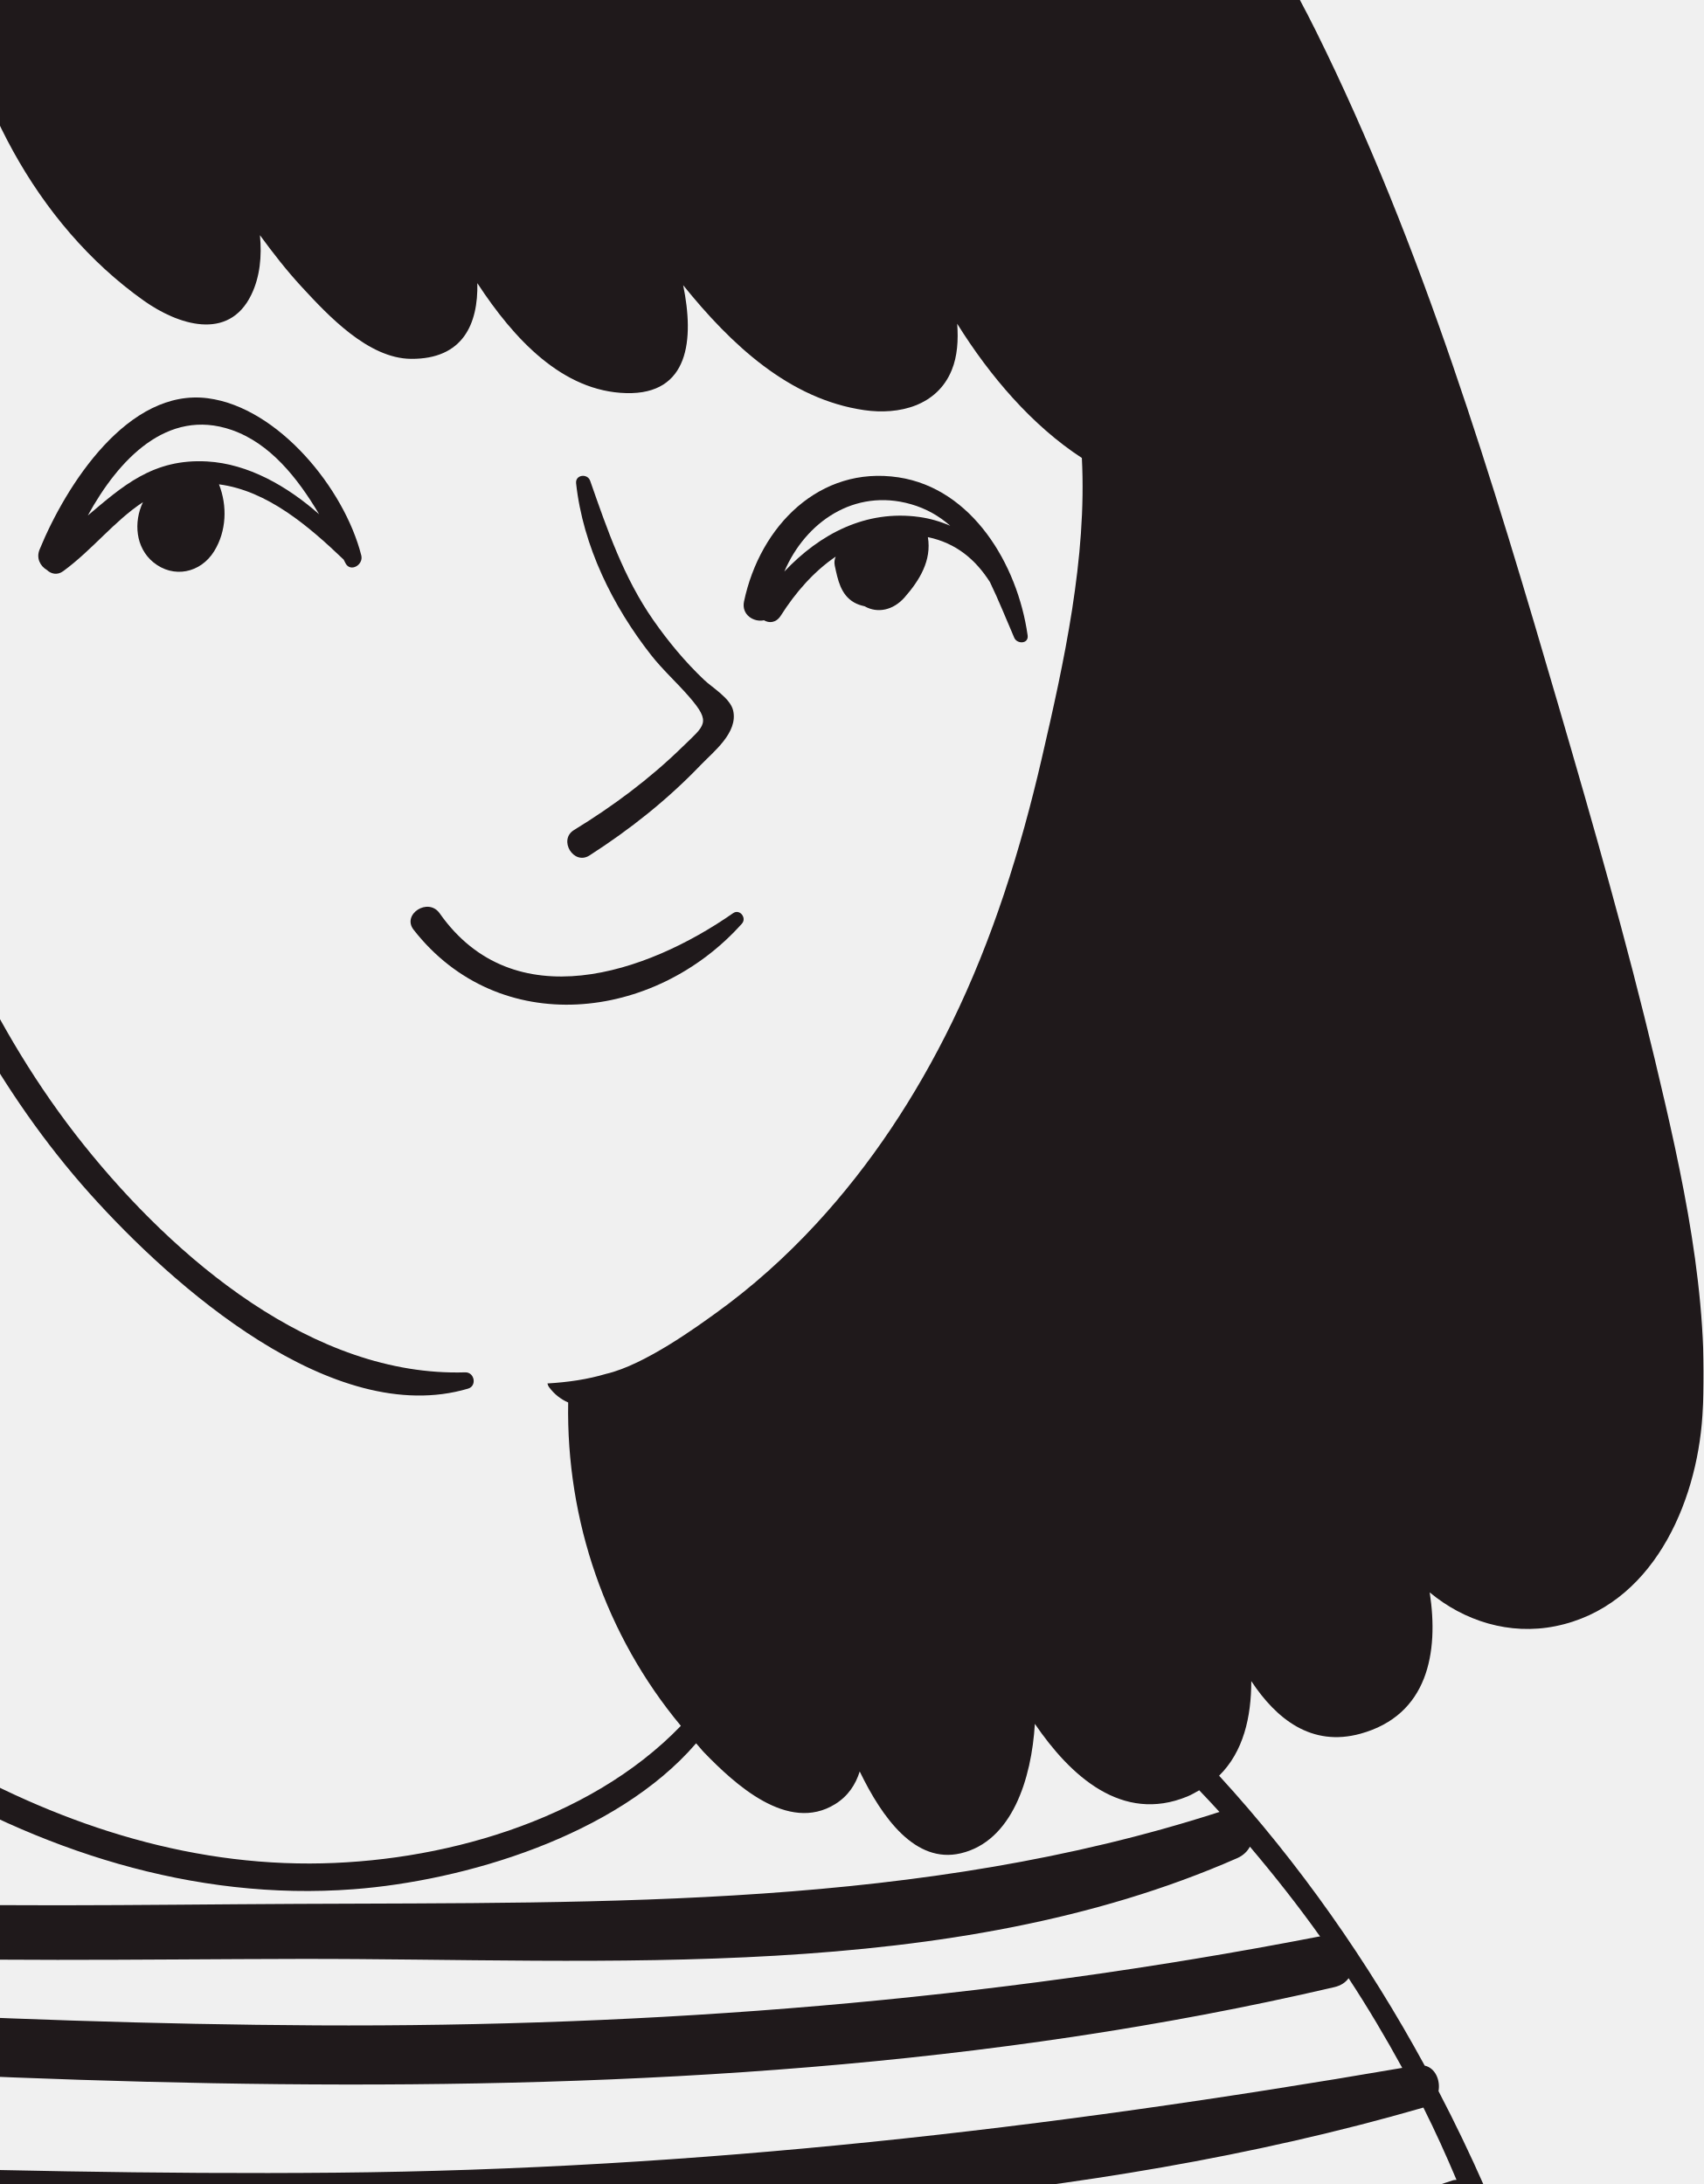
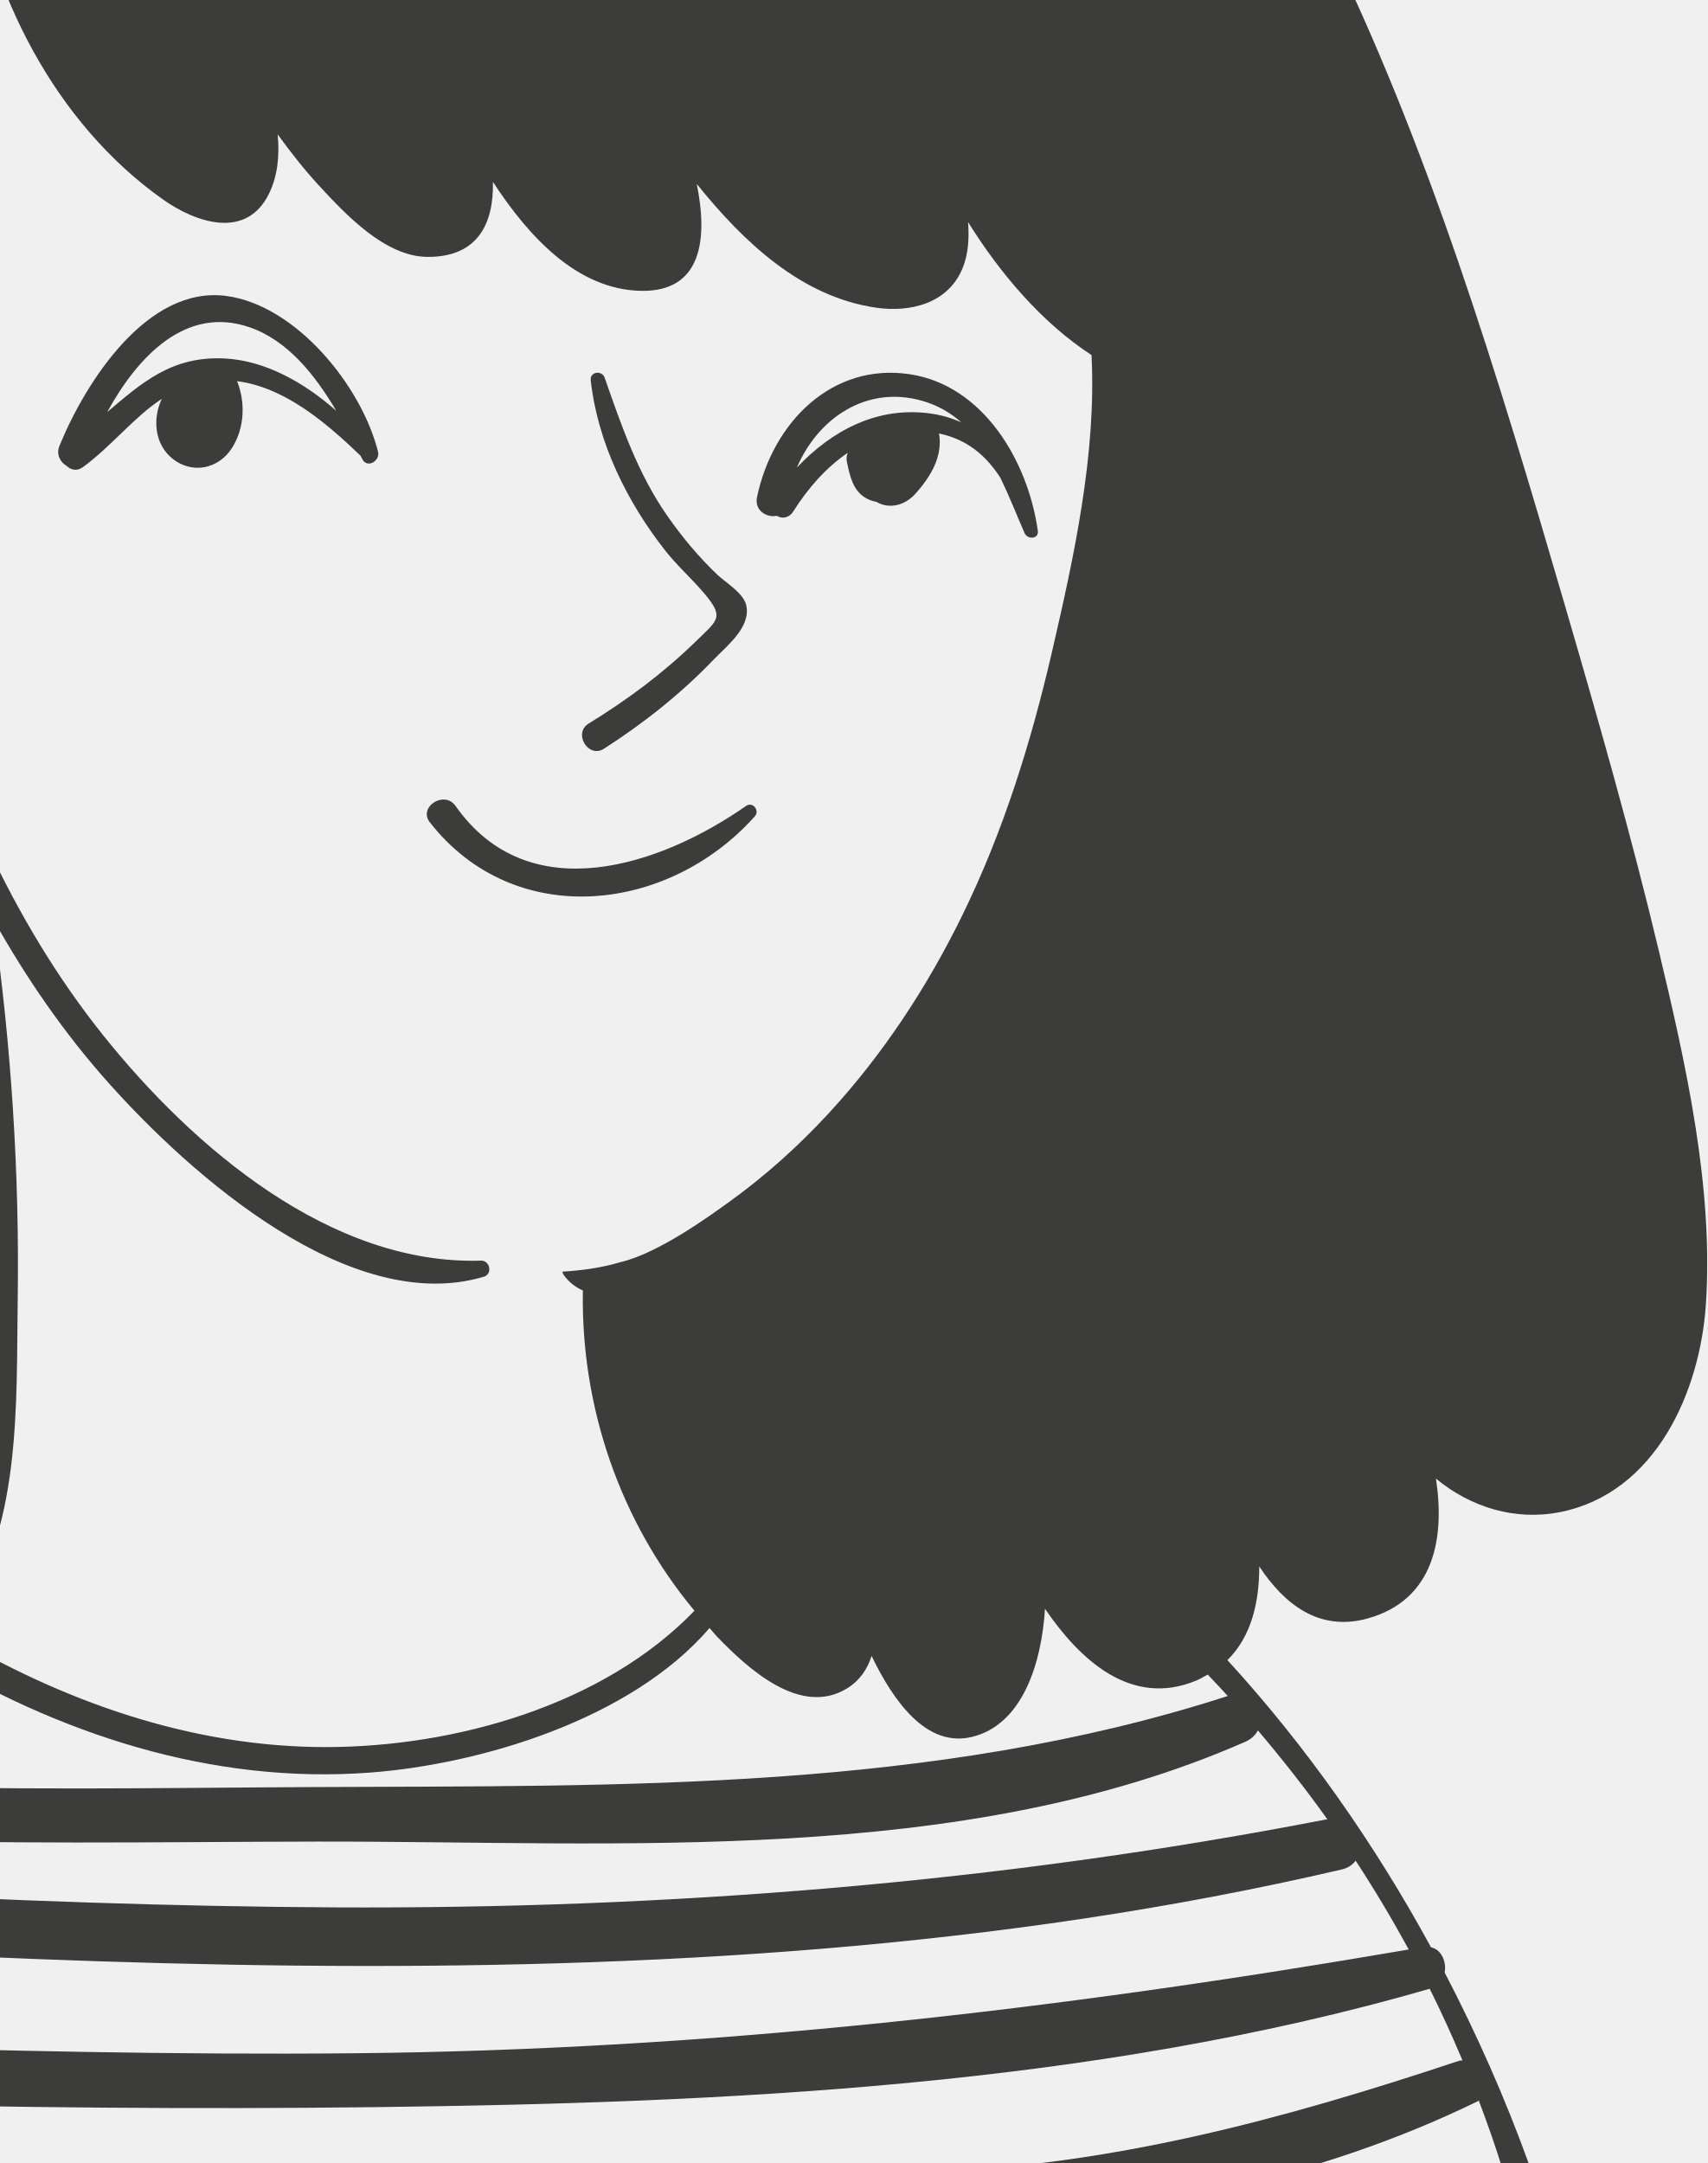
- <svg xmlns="http://www.w3.org/2000/svg" xmlns:xlink="http://www.w3.org/1999/xlink" width="195px" height="250px" viewBox="0 0 195 250" version="1.1">
+ <svg xmlns="http://www.w3.org/2000/svg" xmlns:xlink="http://www.w3.org/1999/xlink" width="176px" height="223px" viewBox="0 0 176 223" version="1.1">
  <defs>
-     <polygon id="path-1" points="7.81644933e-15 0 295.964 0 295.964 327.354 0 327.354" />
+     <polygon id="path-1" points="6.9722728e-15 0 264 0 264 292 0 292" />
  </defs>
  <g id="home" stroke="none" stroke-width="1" fill="none" fill-rule="evenodd">
-     <g id="Tablet" transform="translate(-66, -2358)">
-       <g id="hausfrau" transform="translate(-35, 2301)">
-         <g id="Page-1">
-           <g id="Group-15" transform="translate(0, 0.482063)">
+     <g id="Mobile-Portrait-Copy-2" transform="translate(-49, -3102)">
+       <g id="unfreiw.-hausfrau" transform="translate(29, 3082)">
+         <g id="Page-1" transform="translate(20, 20)">
+           <g id="Group-15" transform="translate(0, 0.43)">
            <g id="Group-14">
-               <g>
+               <g id="Hausfrau" transform="translate(-88, -61)">
                <mask id="mask-2" fill="white">
                  <use xlink:href="#path-1" />
                </mask>
                <g id="Clip-13" />
-                 <path d="M240.553,263.928 C206.345,274.974 170.643,274.281 135.017,274.452 C98.999,274.623 61.333,275.926 26.194,266.992 C26.134,266.977 26.081,266.979 26.024,266.966 C27.76,262.847 29.686,258.88 31.753,255.017 C32.816,256.244 34.084,257.302 35.613,258.129 C44.47,262.907 51.468,257.077 56.55,248.924 C58.812,253.407 62.179,257.246 66.874,259.769 C74.238,263.725 83.265,263.585 89.785,258.786 C105.305,268.303 123.1,274.173 141.488,272.775 C154.013,271.823 171.495,266.735 180.661,256.071 C180.973,256.412 181.248,256.78 181.57,257.114 C185.039,260.694 191.15,266.393 196.568,263.036 C198.061,262.111 198.915,260.789 199.384,259.294 C201.961,264.625 205.754,269.88 210.933,268.668 C216.825,267.289 219.045,260.122 219.427,253.846 C223.489,259.8 229.403,265.246 236.876,262.158 C237.372,261.952 237.799,261.698 238.236,261.449 C239.014,262.263 239.789,263.088 240.553,263.928 M244.037,267.906 C246.844,271.22 249.538,274.637 252.067,278.186 C251.998,278.196 251.935,278.192 251.866,278.206 C214,285.556 175.859,288.557 137.308,288.36 C118.644,288.264 99.988,287.574 81.35,286.612 C72.032,286.133 62.716,285.585 53.402,285.01 C43.528,284.4 32.835,284.834 23.605,280.81 C22.69,280.412 21.822,280.428 21.062,280.69 C21.851,278.106 22.693,275.536 23.621,272.991 C23.662,272.878 23.712,272.772 23.755,272.659 C24.042,272.85 24.366,273.012 24.759,273.112 C60.504,282.199 98.652,280.813 135.258,280.753 C170.385,280.695 209.672,283.677 242.592,269.214 C243.277,268.912 243.743,268.443 244.037,267.906 M255.329,282.961 C257.519,286.296 259.553,289.727 261.468,293.226 C220.767,300.218 180.799,304.839 139.407,305.222 C98.279,305.603 57.219,303.283 16.114,302.491 C16.94,297.057 18.045,291.667 19.45,286.344 C19.702,286.561 19.988,286.761 20.35,286.915 C35.949,293.578 55.635,291.916 72.284,292.851 C92.474,293.985 112.683,294.89 132.906,295.089 C173.354,295.486 214.188,293.198 253.692,283.985 C254.462,283.805 254.99,283.432 255.329,282.961 M267.679,306.045 C267.543,306.066 267.412,306.045 267.272,306.093 C246.803,312.917 226.874,318.284 205.163,318.984 C185.248,319.628 165.248,319.122 145.324,319.141 C124.663,319.162 104.001,319.182 83.34,319.202 C61.384,319.224 37.545,321.782 15.962,317.274 C15.465,317.171 15.008,317.177 14.589,317.255 C14.749,314.391 14.963,311.53 15.28,308.68 C15.586,308.788 15.912,308.867 16.28,308.883 C58.091,310.599 100.117,311.962 141.962,311.447 C182.399,310.949 224.796,309.073 263.889,297.768 C265.25,300.482 266.499,303.25 267.679,306.045 M269.558,310.679 C270.578,313.363 271.53,316.07 272.371,318.812 C272.389,318.872 272.43,318.904 272.452,318.959 C264.535,325.333 254.018,326.357 244.287,327.738 C233.432,329.279 222.53,330.451 211.602,331.328 C189.714,333.081 167.746,333.648 145.795,333.786 C123.785,333.926 101.772,333.683 79.76,333.549 C68.725,333.481 57.691,333.431 46.657,333.38 C36.071,333.328 24.352,334.552 14.382,330.335 C14.322,328.184 14.325,326.036 14.351,323.887 C14.372,323.891 14.388,323.9 14.407,323.905 C35.232,328.19 57.668,325.966 78.829,325.923 L147.96,325.788 C188.611,325.707 231.783,329.128 269.448,310.766 C269.495,310.743 269.514,310.704 269.558,310.679 M14.812,207.374 C13.216,195.195 13.973,182.727 15.116,170.547 C15.865,162.554 16.782,154.547 17.822,146.546 C17.028,166.123 17.267,185.746 17.852,205.321 C18.007,210.459 18.254,216.775 20.594,221.648 C19.962,221.591 19.363,221.379 18.815,220.967 C15.644,218.58 15.245,210.677 14.812,207.374 M129.757,90.261 C130.75,88.214 130.979,85.857 130.747,83.44 C132.239,85.483 133.794,87.48 135.517,89.348 C138.547,92.63 143.138,97.557 148.037,97.595 C153.991,97.641 155.725,93.592 155.625,88.929 C159.827,95.357 165.394,101.336 172.669,101.518 C179.881,101.701 180.45,95.365 179.181,89.165 C184.662,95.968 191.327,102.223 199.896,103.465 C203.899,104.044 208.249,102.967 209.913,98.884 C210.564,97.286 210.678,95.46 210.539,93.576 C214.261,99.549 219.102,105.231 224.805,108.941 C225.391,120.375 222.779,132.267 220.209,143.362 C217.798,153.77 214.603,164.018 209.902,173.632 C205.825,181.97 200.693,189.799 194.391,196.621 C190.893,200.409 187.038,203.87 182.851,206.876 C180.953,208.238 174.794,212.766 170.357,213.782 C168.226,214.422 165.986,214.74 163.644,214.88 C163.692,215.026 163.736,215.173 163.84,215.312 C164.449,216.136 165.193,216.692 166.02,217.06 C165.781,230.546 170.32,243.749 178.916,254.073 C168.321,265.065 151.157,269.793 136.468,269.831 C120.756,269.873 105.726,264.513 92.374,256.491 C92.835,256 93.276,255.484 93.693,254.932 C101.189,245.026 100.523,230.068 100.699,218.322 C100.921,203.561 99.963,188.808 97.901,174.197 C101.685,180.953 106.085,187.359 111.324,193.206 C120.731,203.704 139.115,220.054 154.564,215.473 C155.61,215.162 155.298,213.576 154.24,213.609 C136.845,214.147 120.946,200.51 110.603,187.592 C99.934,174.27 93.169,158.306 88.396,142.025 C88.357,141.891 88.28,141.806 88.222,141.697 C88.59,140.638 88.028,139.19 86.591,139.274 C77.9,139.777 71.081,121.6 68.843,115.179 C68.192,113.311 66.764,110.29 66.948,108.246 C67.79,98.922 75.273,104.309 77.849,106.764 C80.043,108.855 81.56,111.382 83.103,113.912 C82.978,114.207 82.928,114.542 83.025,114.911 C83.849,118.077 86.668,121.334 90.211,119.323 C95.309,116.429 91.465,107.999 90.621,104.034 C88.549,94.297 87.34,84.186 88.43,74.24 C89.306,66.25 91.928,59.246 95.321,52.132 C97.412,67.065 104.987,82.087 117.457,90.935 C121.304,93.666 127.145,95.646 129.757,90.261 M290.382,177.84 C287.164,164.339 283.335,150.959 279.449,137.638 C271.808,111.457 263.77,84.646 251.629,60.149 C241.555,39.825 226.777,22.798 207.085,11.388 C197.897,6.066 187.882,2.037 177.55,-0.402 C175.847,-0.804 174.13,-1.137 172.405,-1.438 C158.341,-7.127 140.517,-2.921 126.749,1.3 C126.536,1.364 126.379,1.475 126.227,1.586 C108.268,-7.136 86.877,-6.253 69.149,2.909 C56.475,9.461 47.981,19.812 41.739,31.765 C36.026,39.079 31.314,47.219 27.609,55.546 C17.308,78.703 12.489,104.316 8.087,129.15 C3.499,155.035 -2.217,182.313 0.881,208.678 C2.036,218.503 4.223,231.371 14.854,235.281 C19.237,236.892 23.53,236.37 27.523,234.618 C26.905,240.802 27.263,246.931 29.547,251.643 C26.276,257.823 23.442,264.174 21.066,270.421 C13.666,289.881 10.208,310.597 10.833,331.409 C10.833,331.425 10.841,331.435 10.843,331.451 C10.731,332.113 10.982,332.805 11.786,333.183 C21.324,337.674 31.781,337.084 42.072,337.133 C53.894,337.189 65.716,337.25 77.538,337.29 C101.119,337.367 124.706,337.576 148.285,337.323 C171.8,337.072 195.33,336.278 218.748,334.04 C230.243,332.943 241.762,331.606 253.133,329.571 C261.123,328.143 268.926,326.038 274.588,319.88 C274.704,319.753 274.783,319.624 274.83,319.494 C275.292,319.15 275.559,318.578 275.305,317.878 C272.624,310.466 269.373,303.087 265.618,295.886 C265.844,294.643 265.258,293.241 264.039,292.967 C257.569,281.091 249.687,269.795 240.511,259.781 C243.296,257.037 244.195,253.064 244.192,248.951 C247.058,253.289 251.087,256.516 256.684,254.975 C264.411,252.848 265.665,245.682 264.611,238.797 C268.542,242.069 273.737,243.731 279.016,242.662 C290.024,240.433 295.162,228.729 295.818,218.574 C296.692,205.047 293.5,190.923 290.382,177.84" id="Fill-12" fill="#1F191B" mask="url(#mask-2)" />
-                 <path d="M181.204,144.069 C177.368,148.075 173.069,151.482 168.457,154.442 C166.645,155.606 164.857,152.65 166.686,151.531 C171.143,148.803 175.31,145.709 179.091,142.018 C181.66,139.511 182.455,139.268 179.868,136.279 C178.443,134.635 176.838,133.202 175.482,131.47 C171.133,125.912 167.715,119.048 166.928,111.848 C166.819,110.846 168.229,110.678 168.537,111.556 C170.498,117.157 172.368,122.633 175.767,127.509 C177.496,129.985 179.41,132.285 181.58,134.346 C182.515,135.235 184.568,136.435 184.897,137.841 C185.492,140.375 182.632,142.577 181.204,144.069" id="Fill-2" fill="#1F191B" mask="url(#mask-2)" />
-                 <path d="M148.332,162.945 C146.953,161.18 150.004,159.201 151.314,161.065 C159.785,173.122 174.988,167.959 184.893,161.048 C185.647,160.52 186.488,161.591 185.903,162.246 C175.897,173.458 158.113,175.467 148.332,162.945" id="Fill-4" fill="#1F191B" mask="url(#mask-2)" />
-                 <path d="M209.746,116.703 C208.606,116.21 207.406,115.863 206.187,115.695 C200.08,114.853 194.822,117.632 190.755,121.945 C193.184,116.256 198.785,112.394 205.225,114.226 C207.019,114.736 208.491,115.604 209.746,116.703 M218.599,129.242 C217.436,121.056 212.214,112.426 203.811,111.158 C194.825,109.802 187.98,116.692 186.146,125.353 C185.815,126.916 187.292,127.772 188.423,127.519 C189.012,127.874 189.82,127.83 190.354,126.987 C192.046,124.318 194.149,121.922 196.636,120.233 C196.511,120.53 196.441,120.865 196.529,121.269 C196.88,122.904 197.208,124.595 198.736,125.478 C199.109,125.695 199.521,125.824 199.941,125.915 C201.428,126.765 203.229,126.366 204.512,124.906 C206.227,122.957 207.634,120.668 207.183,118.003 C210.417,118.679 212.646,120.572 214.287,123.151 C215.3,125.244 216.166,127.448 217.067,129.521 C217.398,130.281 218.742,130.236 218.599,129.242" id="Fill-6" fill="#1F191B" mask="url(#mask-2)" />
-                 <path d="M137.522,115.386 C133.853,112.151 129.393,109.61 124.715,109.341 C118.511,108.986 115.005,112.192 111.048,115.527 C114.572,109.099 120.14,103.193 127.491,105.727 C131.896,107.247 135.043,111.207 137.522,115.386 M142.345,120.101 C140.406,112.434 132.841,103.178 124.809,102.109 C115.688,100.897 108.57,112.006 105.529,119.424 C105.115,120.434 105.63,121.331 106.353,121.753 C106.842,122.216 107.544,122.401 108.238,121.894 C111.584,119.445 114.081,116.151 117.358,114.003 C116.267,116.293 116.513,119.209 118.536,120.872 C120.84,122.768 123.961,122.123 125.511,119.609 C126.924,117.319 127.031,114.421 126.059,111.96 C131.585,112.675 136.326,116.749 140.328,120.576 C140.394,120.707 140.466,120.847 140.531,120.976 C141.084,122.078 142.616,121.181 142.345,120.101" id="Fill-8" fill="#1F191B" mask="url(#mask-2)" />
+                 <path d="M214.573,235.424 C184.06,245.277 152.214,244.659 120.435,244.811 C88.307,244.963 54.709,246.126 23.365,238.157 C23.311,238.144 23.264,238.145 23.213,238.133 C24.762,234.459 26.48,230.921 28.324,227.476 C29.272,228.57 30.403,229.513 31.767,230.251 C39.667,234.513 45.909,229.313 50.443,222.04 C52.46,226.039 55.464,229.464 59.652,231.714 C66.22,235.243 74.273,235.118 80.088,230.837 C93.932,239.326 109.805,244.562 126.208,243.315 C137.38,242.466 152.974,237.927 161.15,228.415 C161.428,228.719 161.673,229.048 161.961,229.345 C165.055,232.539 170.506,237.623 175.339,234.628 C176.671,233.803 177.432,232.623 177.851,231.29 C180.149,236.046 183.533,240.733 188.153,239.652 C193.408,238.422 195.388,232.029 195.729,226.431 C199.352,231.742 204.627,236.599 211.293,233.845 C211.736,233.661 212.116,233.434 212.506,233.213 C213.201,233.938 213.892,234.674 214.573,235.424 M217.681,238.972 C220.185,241.928 222.588,244.977 224.844,248.142 C224.782,248.151 224.726,248.147 224.665,248.16 C190.888,254.716 156.866,257.393 122.479,257.217 C105.83,257.132 89.189,256.516 72.564,255.658 C64.252,255.23 55.943,254.742 47.635,254.229 C38.827,253.685 29.289,254.072 21.056,250.483 C20.239,250.127 19.465,250.142 18.787,250.375 C19.491,248.071 20.242,245.778 21.07,243.508 C21.107,243.407 21.151,243.313 21.189,243.212 C21.446,243.382 21.735,243.527 22.085,243.616 C53.97,251.721 87.997,250.485 120.65,250.432 C151.983,250.38 187.027,253.04 216.392,240.138 C217.003,239.869 217.419,239.451 217.681,238.972 M227.754,252.401 C229.707,255.376 231.522,258.436 233.229,261.558 C196.924,267.795 161.273,271.917 124.351,272.258 C87.665,272.598 51.039,270.528 14.374,269.822 C15.111,264.975 16.096,260.167 17.349,255.419 C17.574,255.612 17.829,255.791 18.153,255.928 C32.067,261.871 49.626,260.389 64.477,261.223 C82.487,262.235 100.513,263.042 118.552,263.219 C154.631,263.573 191.056,261.533 226.294,253.314 C226.98,253.154 227.451,252.821 227.754,252.401 M238.77,272.993 C238.648,273.011 238.532,272.993 238.406,273.035 C220.148,279.122 202.372,283.909 183.006,284.534 C165.241,285.108 147.402,284.657 129.629,284.674 C111.2,284.692 92.769,284.711 74.339,284.728 C54.755,284.747 33.49,287.029 14.238,283.009 C13.794,282.917 13.388,282.922 13.013,282.992 C13.156,280.437 13.347,277.885 13.63,275.343 C13.903,275.439 14.193,275.509 14.522,275.524 C51.818,277.054 89.304,278.27 126.63,277.811 C162.7,277.366 200.518,275.693 235.389,265.609 C236.603,268.03 237.717,270.499 238.77,272.993 M240.446,277.126 C241.355,279.52 242.204,281.934 242.955,284.38 C242.971,284.434 243.008,284.463 243.027,284.511 C235.965,290.197 226.584,291.11 217.904,292.343 C208.221,293.716 198.496,294.762 188.749,295.544 C169.225,297.109 149.63,297.614 130.049,297.737 C110.416,297.862 90.78,297.645 71.146,297.526 C61.303,297.465 51.46,297.421 41.618,297.375 C32.175,297.329 21.722,298.421 12.829,294.659 C12.775,292.74 12.778,290.824 12.801,288.907 C12.82,288.911 12.834,288.919 12.851,288.923 C31.427,292.745 51.44,290.761 70.315,290.723 L131.98,290.603 C168.241,290.53 206.751,293.583 240.348,277.203 C240.39,277.182 240.407,277.148 240.446,277.126 M13.212,184.978 C11.789,174.114 12.464,162.993 13.483,152.128 C14.152,144.998 14.969,137.856 15.897,130.719 C15.189,148.182 15.402,165.686 15.924,183.146 C16.062,187.73 16.283,193.363 18.37,197.71 C17.806,197.659 17.272,197.47 16.783,197.103 C13.954,194.973 13.598,187.924 13.212,184.978 M115.743,80.513 C116.629,78.687 116.833,76.584 116.627,74.428 C117.957,76.251 119.344,78.032 120.881,79.698 C123.584,82.626 127.679,87.021 132.049,87.055 C137.36,87.095 138.906,83.484 138.817,79.324 C142.566,85.059 147.531,90.392 154.02,90.554 C160.454,90.717 160.961,85.065 159.83,79.536 C164.719,85.603 170.664,91.183 178.307,92.29 C181.878,92.807 185.758,91.847 187.242,88.204 C187.823,86.779 187.925,85.151 187.801,83.47 C191.121,88.797 195.439,93.866 200.526,97.176 C201.049,107.374 198.719,117.982 196.427,127.879 C194.276,137.163 191.426,146.304 187.233,154.879 C183.596,162.317 179.018,169.301 173.397,175.386 C170.277,178.765 166.838,181.852 163.103,184.533 C161.41,185.748 155.916,189.787 151.958,190.694 C150.057,191.265 148.06,191.548 145.97,191.673 C146.013,191.803 146.053,191.934 146.146,192.059 C146.688,192.793 147.352,193.29 148.09,193.618 C147.876,205.647 151.926,217.424 159.593,226.633 C150.143,236.438 134.832,240.655 121.729,240.69 C107.714,240.726 94.307,235.946 82.398,228.79 C82.808,228.352 83.202,227.891 83.574,227.399 C90.261,218.563 89.667,205.22 89.824,194.743 C90.021,181.577 89.167,168.416 87.327,155.383 C90.703,161.41 94.628,167.124 99.301,172.34 C107.692,181.704 124.091,196.288 137.872,192.202 C138.804,191.925 138.526,190.51 137.582,190.539 C122.065,191.019 107.884,178.855 98.658,167.332 C89.141,155.449 83.107,141.209 78.849,126.686 C78.814,126.567 78.746,126.491 78.694,126.394 C79.022,125.449 78.521,124.158 77.239,124.233 C69.487,124.681 63.404,108.467 61.408,102.74 C60.827,101.073 59.554,98.379 59.717,96.555 C60.468,88.238 67.144,93.044 69.441,95.234 C71.398,97.098 72.751,99.353 74.128,101.61 C74.016,101.872 73.972,102.171 74.058,102.501 C74.793,105.325 77.308,108.23 80.468,106.436 C85.016,103.855 81.586,96.335 80.834,92.798 C78.985,84.113 77.907,75.094 78.879,66.222 C79.661,59.095 82,52.848 85.026,46.502 C86.892,59.822 93.648,73.221 104.772,81.114 C108.203,83.55 113.413,85.316 115.743,80.513 M259.021,158.634 C256.15,146.59 252.735,134.655 249.268,122.773 C242.453,99.42 235.283,75.504 224.453,53.653 C215.467,35.524 202.285,20.336 184.719,10.158 C176.524,5.411 167.591,1.817 158.375,-0.359 C156.856,-0.717 155.324,-1.014 153.785,-1.283 C141.241,-6.357 125.341,-2.606 113.06,1.159 C112.87,1.217 112.73,1.315 112.594,1.415 C96.575,-6.365 77.494,-5.578 61.681,2.595 C50.376,8.439 42.799,17.672 37.231,28.334 C32.135,34.858 27.932,42.119 24.628,49.547 C15.439,70.203 11.14,93.05 7.213,115.202 C3.121,138.292 -1.978,162.623 0.786,186.141 C1.817,194.905 3.767,206.383 13.25,209.871 C17.16,211.308 20.989,210.842 24.55,209.279 C24,214.796 24.319,220.262 26.356,224.465 C23.438,229.978 20.911,235.643 18.791,241.216 C12.19,258.574 9.105,277.053 9.663,295.617 C9.663,295.631 9.671,295.64 9.672,295.655 C9.572,296.245 9.796,296.862 10.513,297.199 C19.021,301.205 28.348,300.679 37.528,300.722 C48.073,300.772 58.618,300.827 69.164,300.863 C90.198,300.931 111.237,301.117 132.27,300.892 C153.246,300.669 174.234,299.96 195.123,297.964 C205.377,296.985 215.651,295.792 225.795,293.978 C232.922,292.703 239.882,290.826 244.932,285.333 C245.036,285.22 245.106,285.104 245.148,284.989 C245.56,284.682 245.798,284.171 245.572,283.547 C243.18,276.936 240.281,270.354 236.932,263.93 C237.133,262.822 236.61,261.571 235.523,261.327 C229.751,250.733 222.72,240.657 214.535,231.724 C217.02,229.277 217.822,225.733 217.819,222.064 C220.376,225.934 223.97,228.813 228.963,227.437 C235.855,225.54 236.974,219.148 236.033,213.007 C239.539,215.925 244.173,217.408 248.882,216.454 C258.701,214.466 263.284,204.026 263.869,194.968 C264.649,182.902 261.802,170.303 259.021,158.634" id="Fill-12" fill="#3C3C3B" mask="url(#mask-2)" />
+                 <path d="M161.634,128.509 C158.212,132.083 154.377,135.122 150.263,137.762 C148.647,138.8 147.052,136.164 148.684,135.166 C152.659,132.733 156.376,129.972 159.749,126.68 C162.041,124.444 162.75,124.227 160.442,121.561 C159.171,120.094 157.74,118.816 156.53,117.271 C152.65,112.314 149.602,106.191 148.9,99.768 C148.802,98.874 150.061,98.725 150.335,99.508 C152.084,104.504 153.752,109.388 156.784,113.738 C158.326,115.947 160.034,117.998 161.969,119.836 C162.804,120.629 164.634,121.7 164.928,122.954 C165.459,125.214 162.908,127.178 161.634,128.509" id="Fill-2" fill="#3C3C3B" mask="url(#mask-2)" />
+                 <path d="M132.312,145.347 C131.082,143.773 133.804,142.007 134.972,143.67 C142.528,154.425 156.089,149.82 164.924,143.655 C165.597,143.184 166.347,144.139 165.825,144.724 C156.9,154.725 141.037,156.516 132.312,145.347" id="Fill-4" fill="#3C3C3B" mask="url(#mask-2)" />
+                 <path d="M187.093,104.099 C186.076,103.66 185.007,103.35 183.918,103.2 C178.472,102.449 173.782,104.927 170.153,108.775 C172.32,103.7 177.316,100.255 183.061,101.889 C184.661,102.345 185.974,103.119 187.093,104.099 M194.991,115.284 C193.953,107.982 189.295,100.284 181.799,99.153 C173.784,97.943 167.678,104.089 166.042,111.815 C165.747,113.209 167.064,113.973 168.073,113.747 C168.599,114.063 169.319,114.024 169.796,113.273 C171.305,110.891 173.181,108.755 175.399,107.248 C175.288,107.513 175.226,107.811 175.304,108.172 C175.617,109.631 175.91,111.139 177.272,111.927 C177.605,112.12 177.973,112.235 178.347,112.316 C179.674,113.074 181.28,112.719 182.425,111.416 C183.955,109.678 185.21,107.636 184.807,105.259 C187.692,105.861 189.68,107.551 191.144,109.851 C192.048,111.717 192.82,113.684 193.624,115.532 C193.919,116.211 195.118,116.17 194.991,115.284" id="Fill-6" fill="#3C3C3B" mask="url(#mask-2)" />
+                 <path d="M122.67,102.925 C119.397,100.039 115.419,97.772 111.245,97.533 C105.712,97.216 102.584,100.076 99.054,103.05 C102.198,97.316 107.165,92.048 113.722,94.308 C117.651,95.664 120.458,99.197 122.67,102.925 M126.971,107.13 C125.242,100.291 118.494,92.035 111.329,91.082 C103.194,90 96.844,99.909 94.132,106.526 C93.762,107.427 94.222,108.227 94.867,108.604 C95.303,109.017 95.929,109.182 96.548,108.73 C99.533,106.545 101.76,103.607 104.683,101.691 C103.71,103.733 103.93,106.334 105.734,107.818 C107.789,109.509 110.573,108.934 111.956,106.692 C113.216,104.648 113.312,102.063 112.444,99.868 C117.374,100.506 121.603,104.141 125.172,107.554 C125.231,107.671 125.296,107.795 125.353,107.91 C125.847,108.893 127.214,108.093 126.971,107.13" id="Fill-8" fill="#3C3C3B" mask="url(#mask-2)" />
              </g>
            </g>
          </g>
        </g>
      </g>
    </g>
  </g>
</svg>
